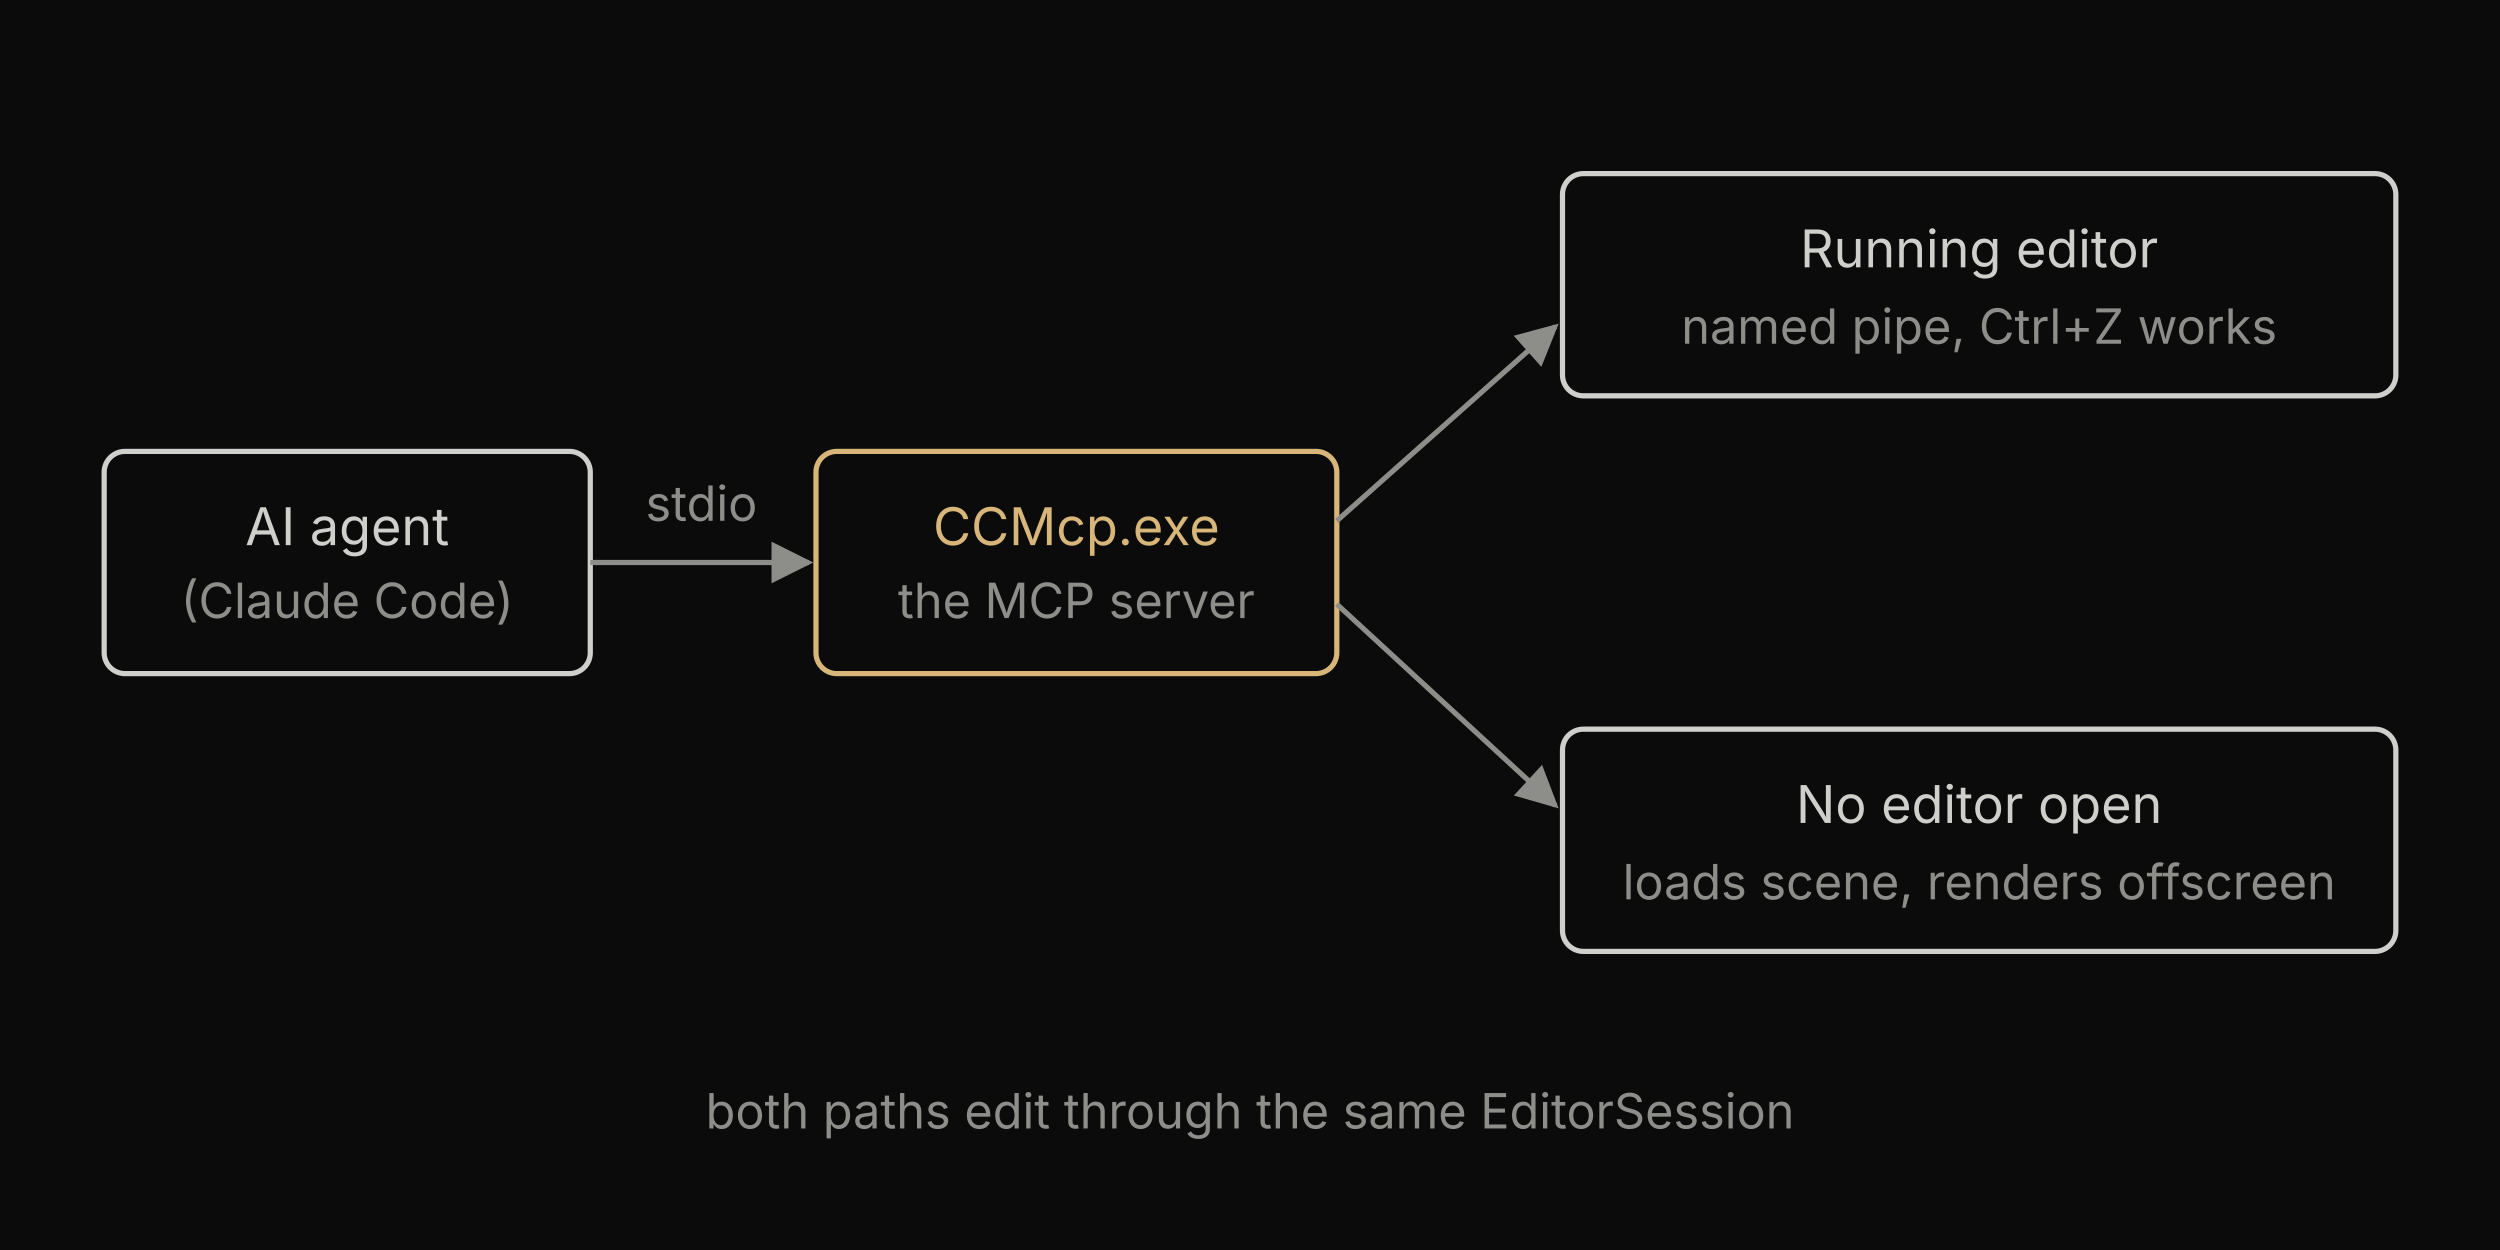
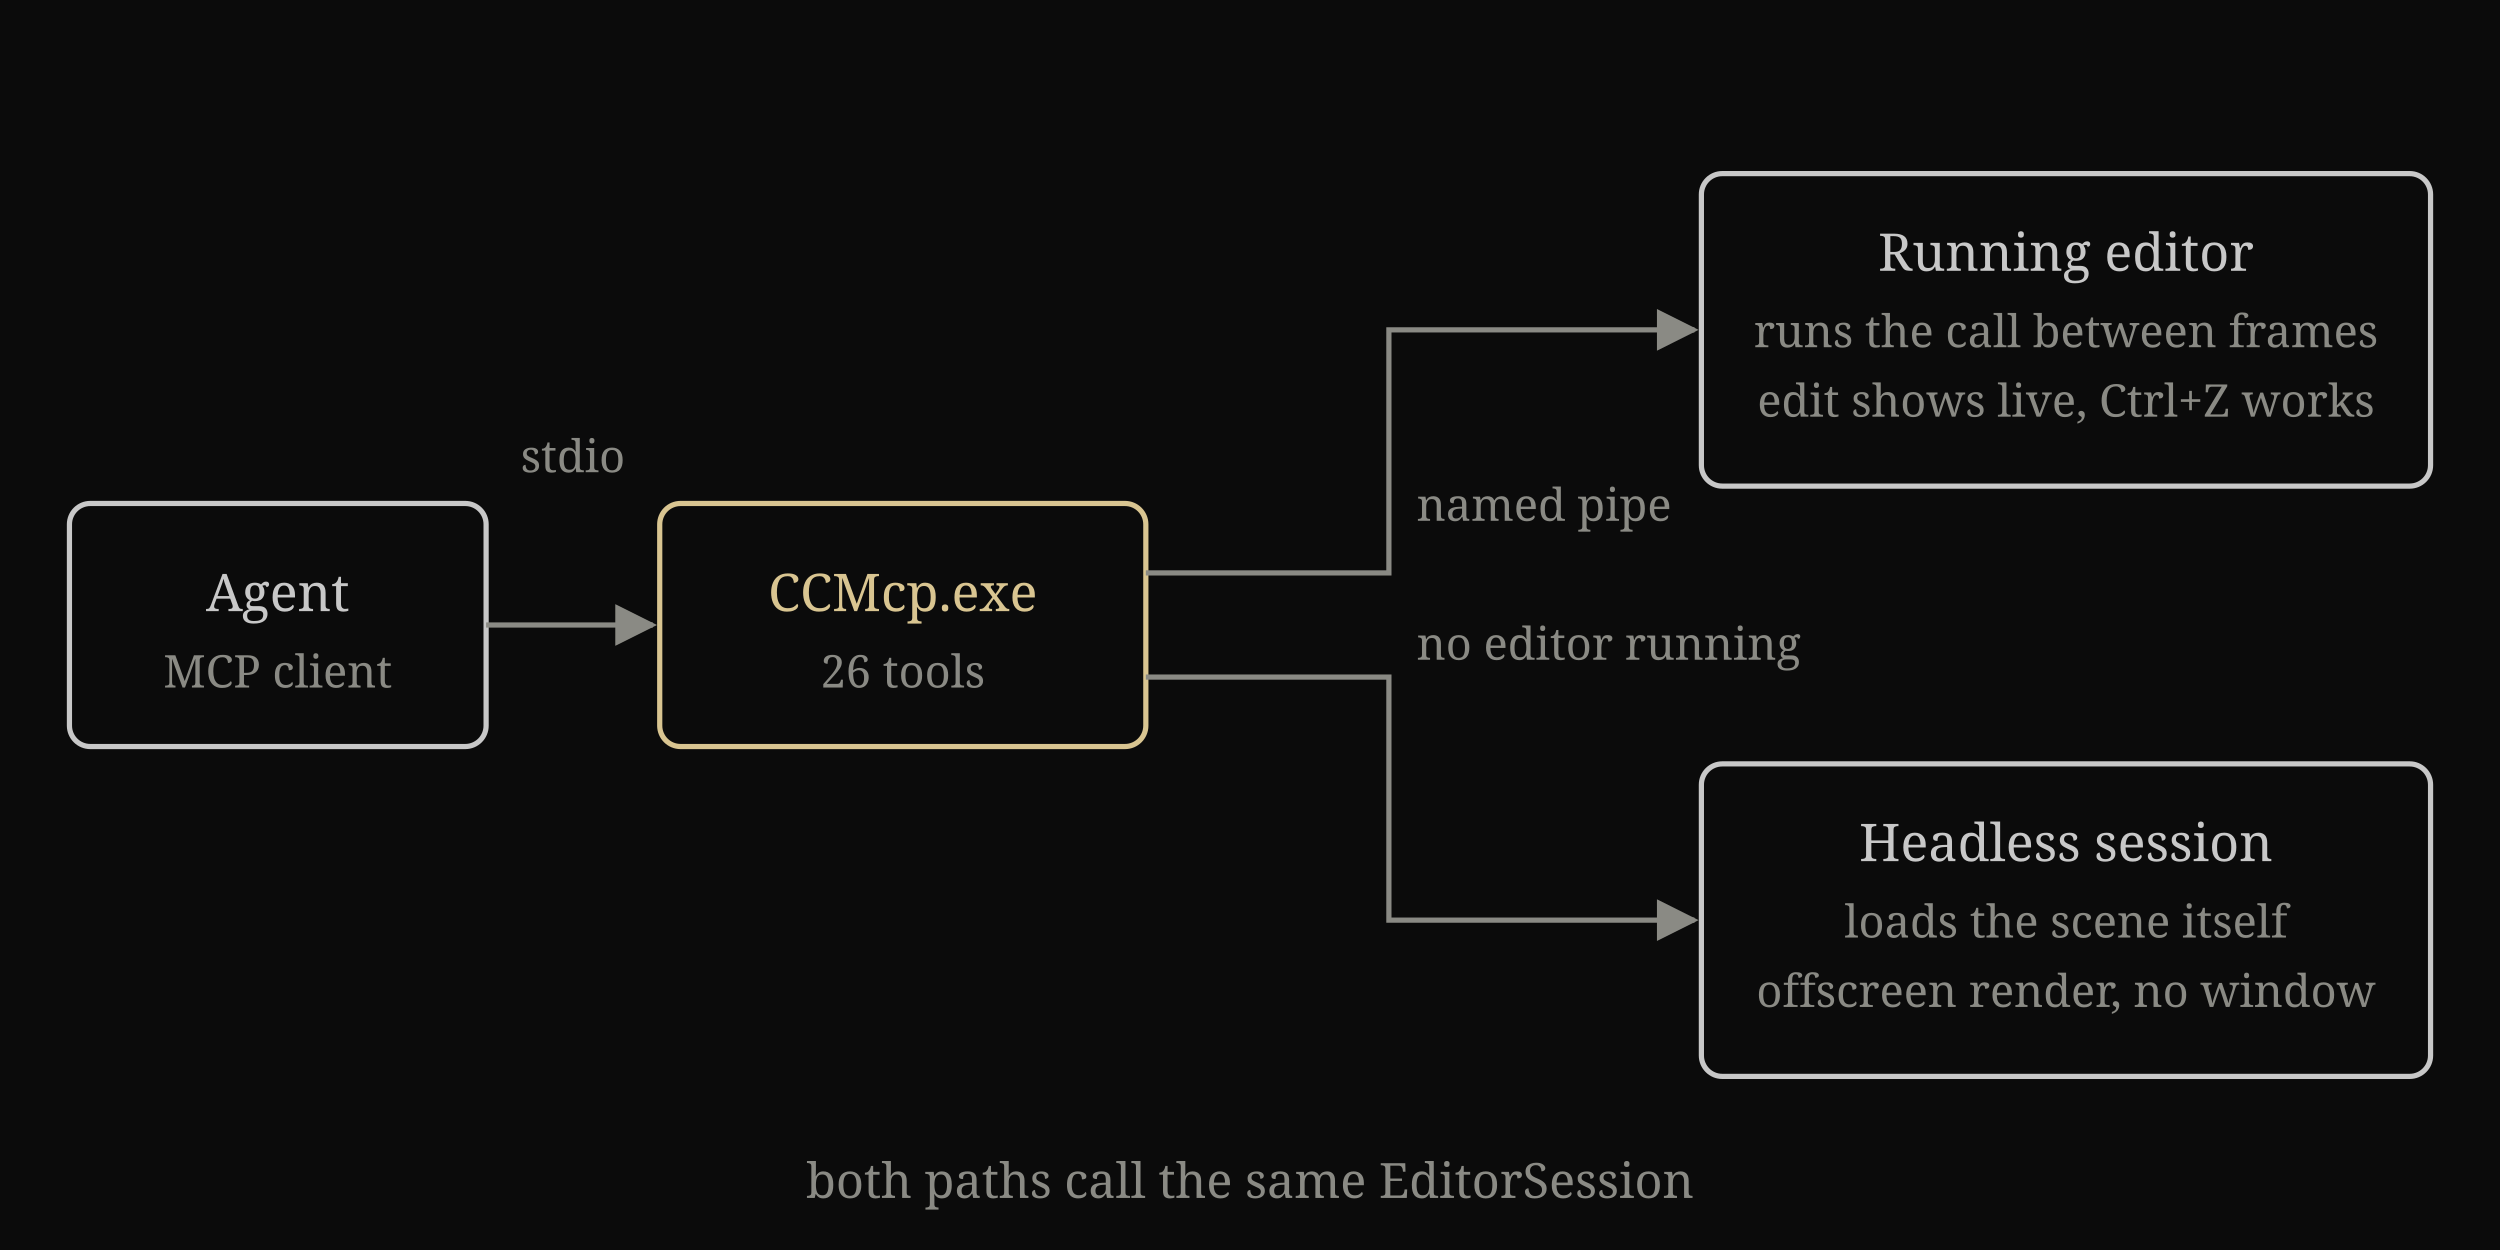
- <svg xmlns="http://www.w3.org/2000/svg" viewBox="0 0 720 360" width="720" height="360" font-family="Inter, sans-serif" font-size="15" role="img">
+ <svg xmlns="http://www.w3.org/2000/svg" viewBox="0 0 720 360" width="720" height="360" font-family="Georgia, serif" font-size="15" role="img">
  <defs>
    <marker id="a" viewBox="0 0 10 10" refX="9" refY="5" markerWidth="8" markerHeight="8" orient="auto">
-       <path d="M0,0 L10,5 L0,10 z" fill="#8d8d89" />
+       <path d="M0,0 L10,5 L0,10 z" fill="#8a8a84" />
    </marker>
  </defs>
  <rect width="720" height="360" fill="#0b0b0b" />
-   <g fill="none" stroke="#cfcfcb" stroke-width="1.5">
-     <rect x="30" y="130" width="140" height="64" rx="6" />
-     <rect x="235" y="130" width="150" height="64" rx="6" stroke="#d8b67a" />
-     <rect x="450" y="50" width="240" height="64" rx="6" />
-     <rect x="450" y="210" width="240" height="64" rx="6" />
+   <g fill="none" stroke="#c8c8c8" stroke-width="1.5">
+     <rect x="20" y="145" width="120" height="70" rx="6" />
+     <rect x="190" y="145" width="140" height="70" rx="6" stroke="#d9c591" />
+     <rect x="490" y="50" width="210" height="90" rx="6" />
+     <rect x="490" y="220" width="210" height="90" rx="6" />
  </g>
-   <g fill="#cfcfcb" text-anchor="middle">
-     <text x="100" y="157">AI agent</text>
-     <text x="310" y="157" fill="#d8b67a">CCMcp.exe</text>
-     <text x="570" y="77">Running editor</text>
-     <text x="570" y="237">No editor open</text>
+   <g fill="#c8c8c8" text-anchor="middle">
+     <text x="80" y="176">Agent</text>
+     <text x="260" y="176" fill="#d9c591">CCMcp.exe</text>
+     <text x="595" y="78">Running editor</text>
+     <text x="595" y="248">Headless session</text>
  </g>
-   <g fill="#8d8d89" text-anchor="middle" font-size="14">
-     <text x="100" y="178">(Claude Code)</text>
-     <text x="310" y="178">the MCP server</text>
-     <text x="570" y="99">named pipe, Ctrl+Z works</text>
-     <text x="570" y="259">loads scene, renders offscreen</text>
-     <text x="202" y="150">stdio</text>
+   <g fill="#8a8a84" text-anchor="middle" font-size="13">
+     <text x="80" y="198">MCP client</text>
+     <text x="260" y="198">26 tools</text>
+     <text x="595" y="100">runs the call between frames</text>
+     <text x="595" y="120">edit shows live, Ctrl+Z works</text>
+     <text x="595" y="270">loads the scene itself</text>
+     <text x="595" y="290">offscreen render, no window</text>
+     <text x="165" y="136">stdio</text>
  </g>
-   <g stroke="#8d8d89" stroke-width="1.5" fill="none" marker-end="url(#a)">
-     <line x1="170" y1="162" x2="233" y2="162" />
-     <line x1="385" y1="150" x2="448" y2="94" />
-     <line x1="385" y1="174" x2="448" y2="232" />
+   <g stroke="#8a8a84" stroke-width="1.5" fill="none" marker-end="url(#a)">
+     <line x1="140" y1="180" x2="188" y2="180" />
+     <path d="M330 165 L400 165 L400 95 L488 95" />
+     <path d="M330 195 L400 195 L400 265 L488 265" />
  </g>
-   <text x="360" y="325" text-anchor="middle" fill="#8d8d89" font-size="14">both paths edit through the same EditorSession</text>
+   <g fill="#8a8a84" font-size="13">
+     <text x="408" y="150">named pipe</text>
+     <text x="408" y="190">no editor running</text>
+   </g>
+   <text x="360" y="345" text-anchor="middle" fill="#8a8a84" font-size="14">both paths call the same EditorSession</text>
</svg>
